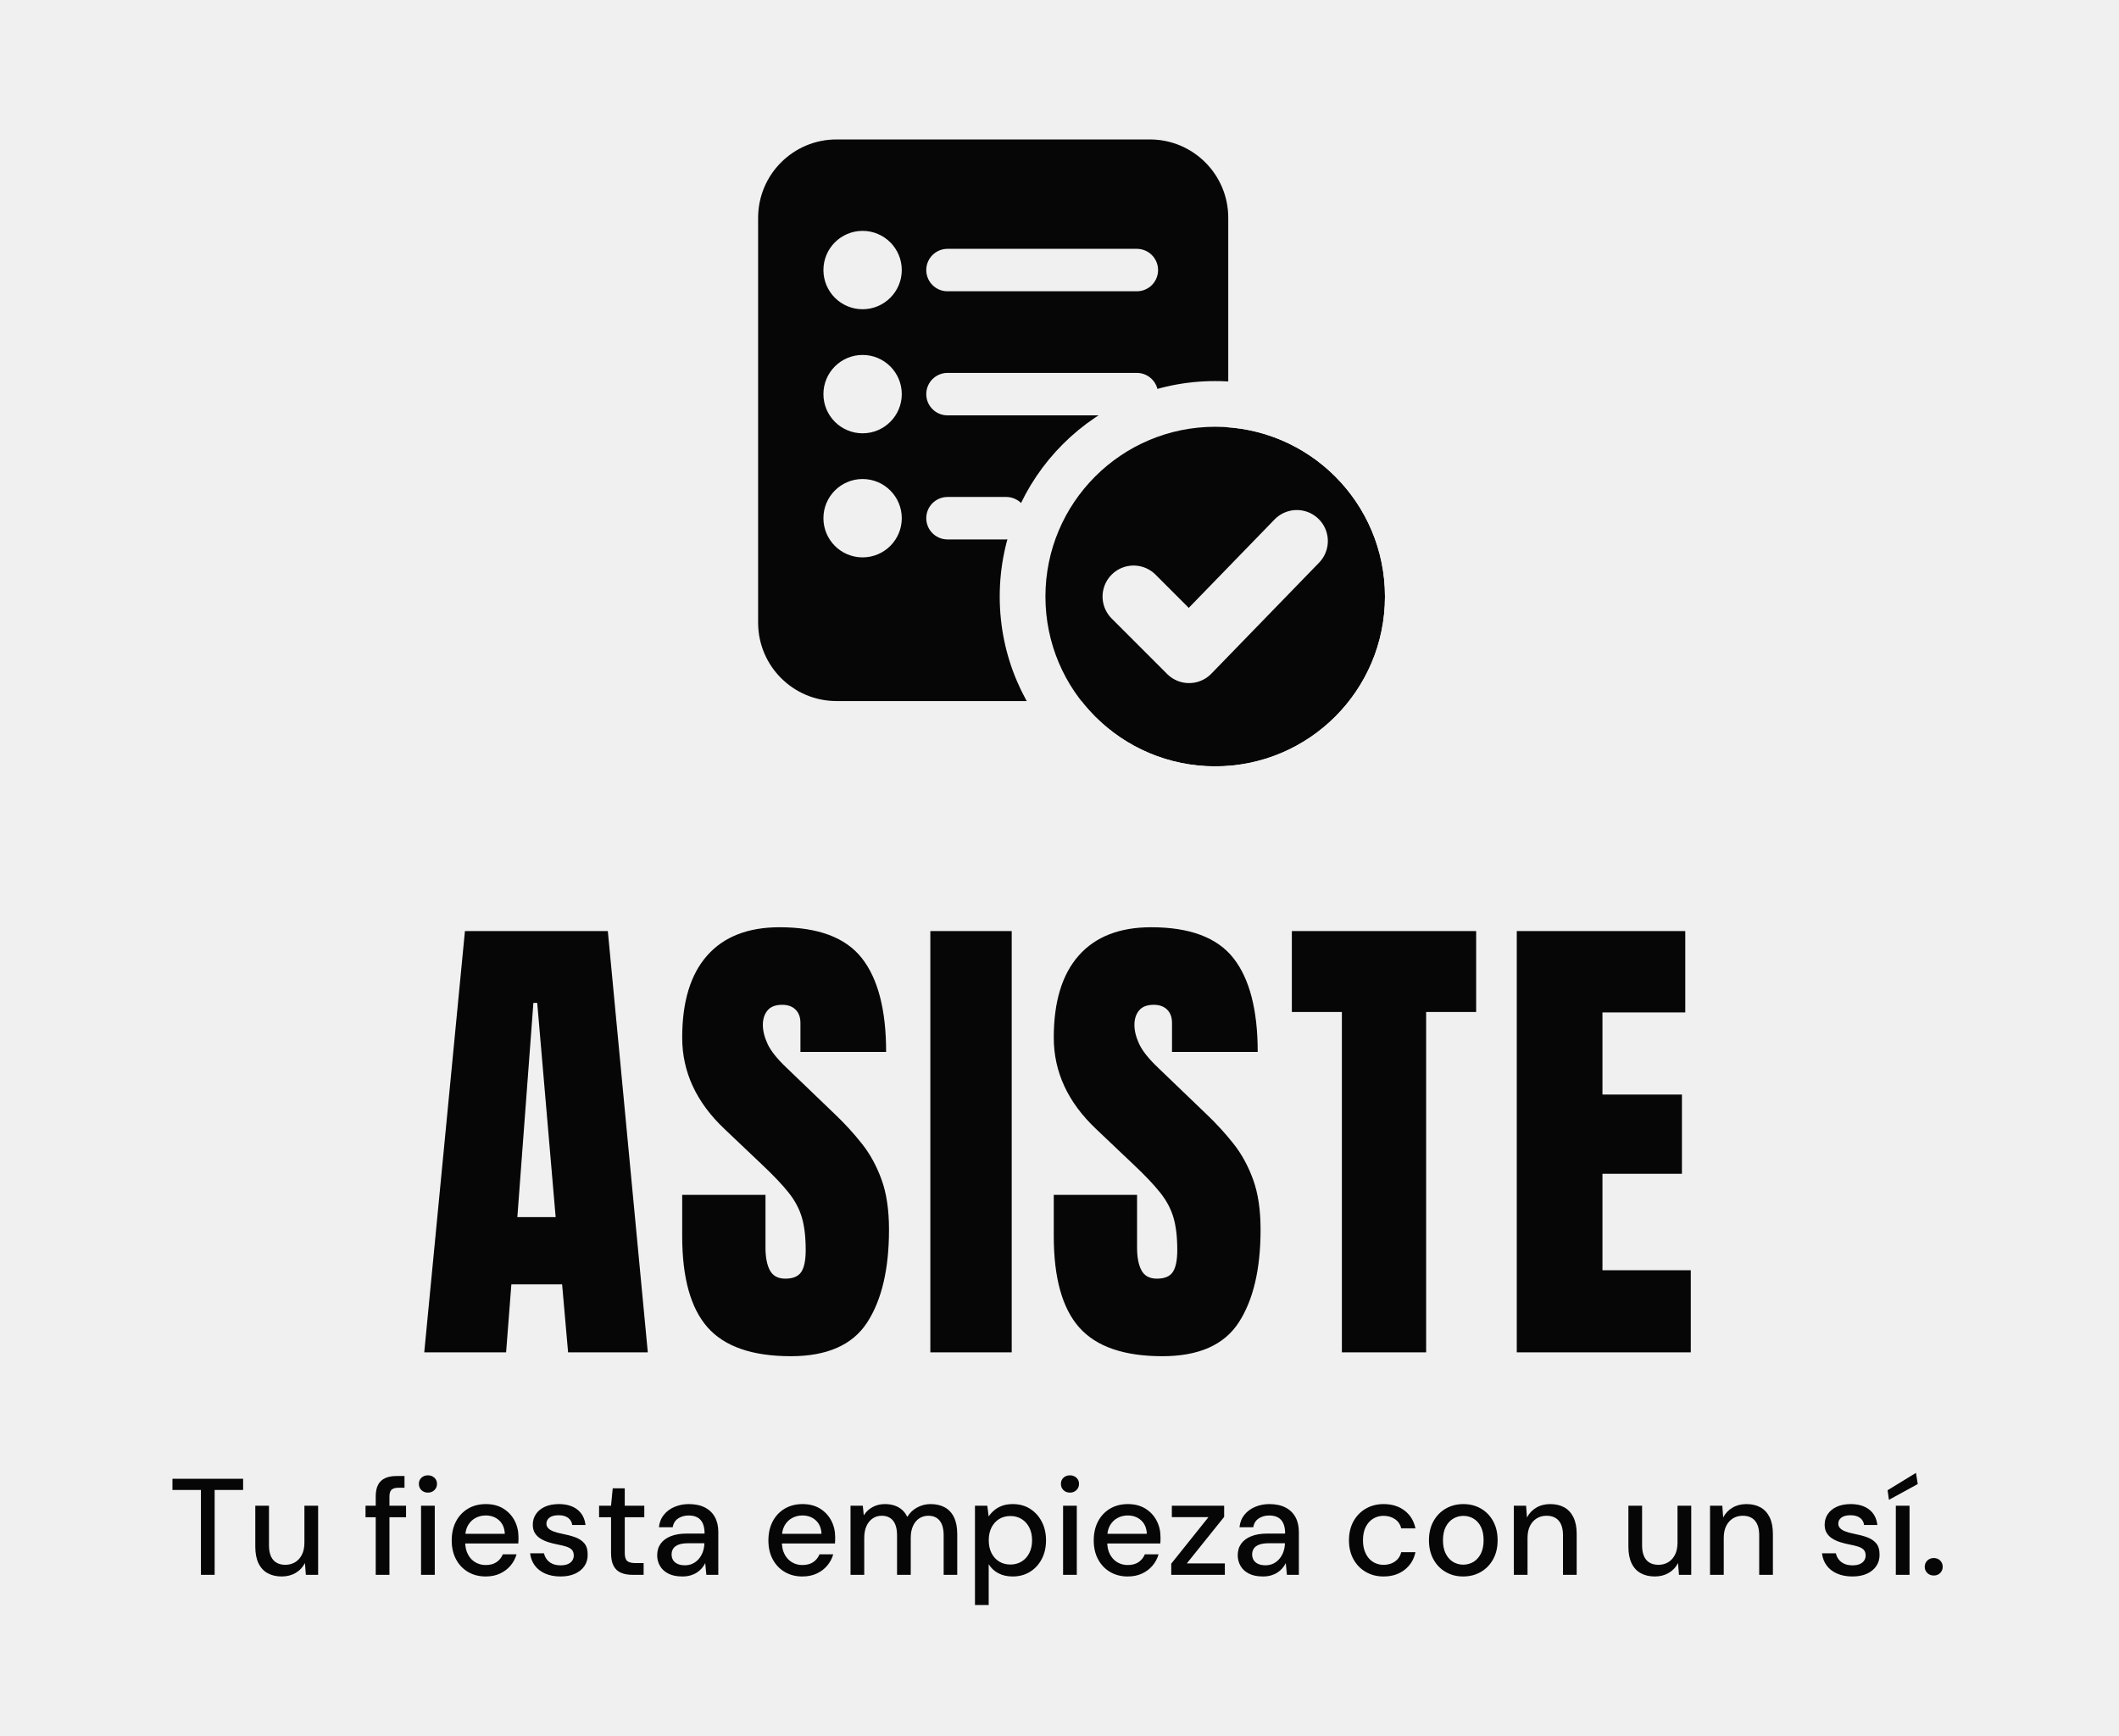
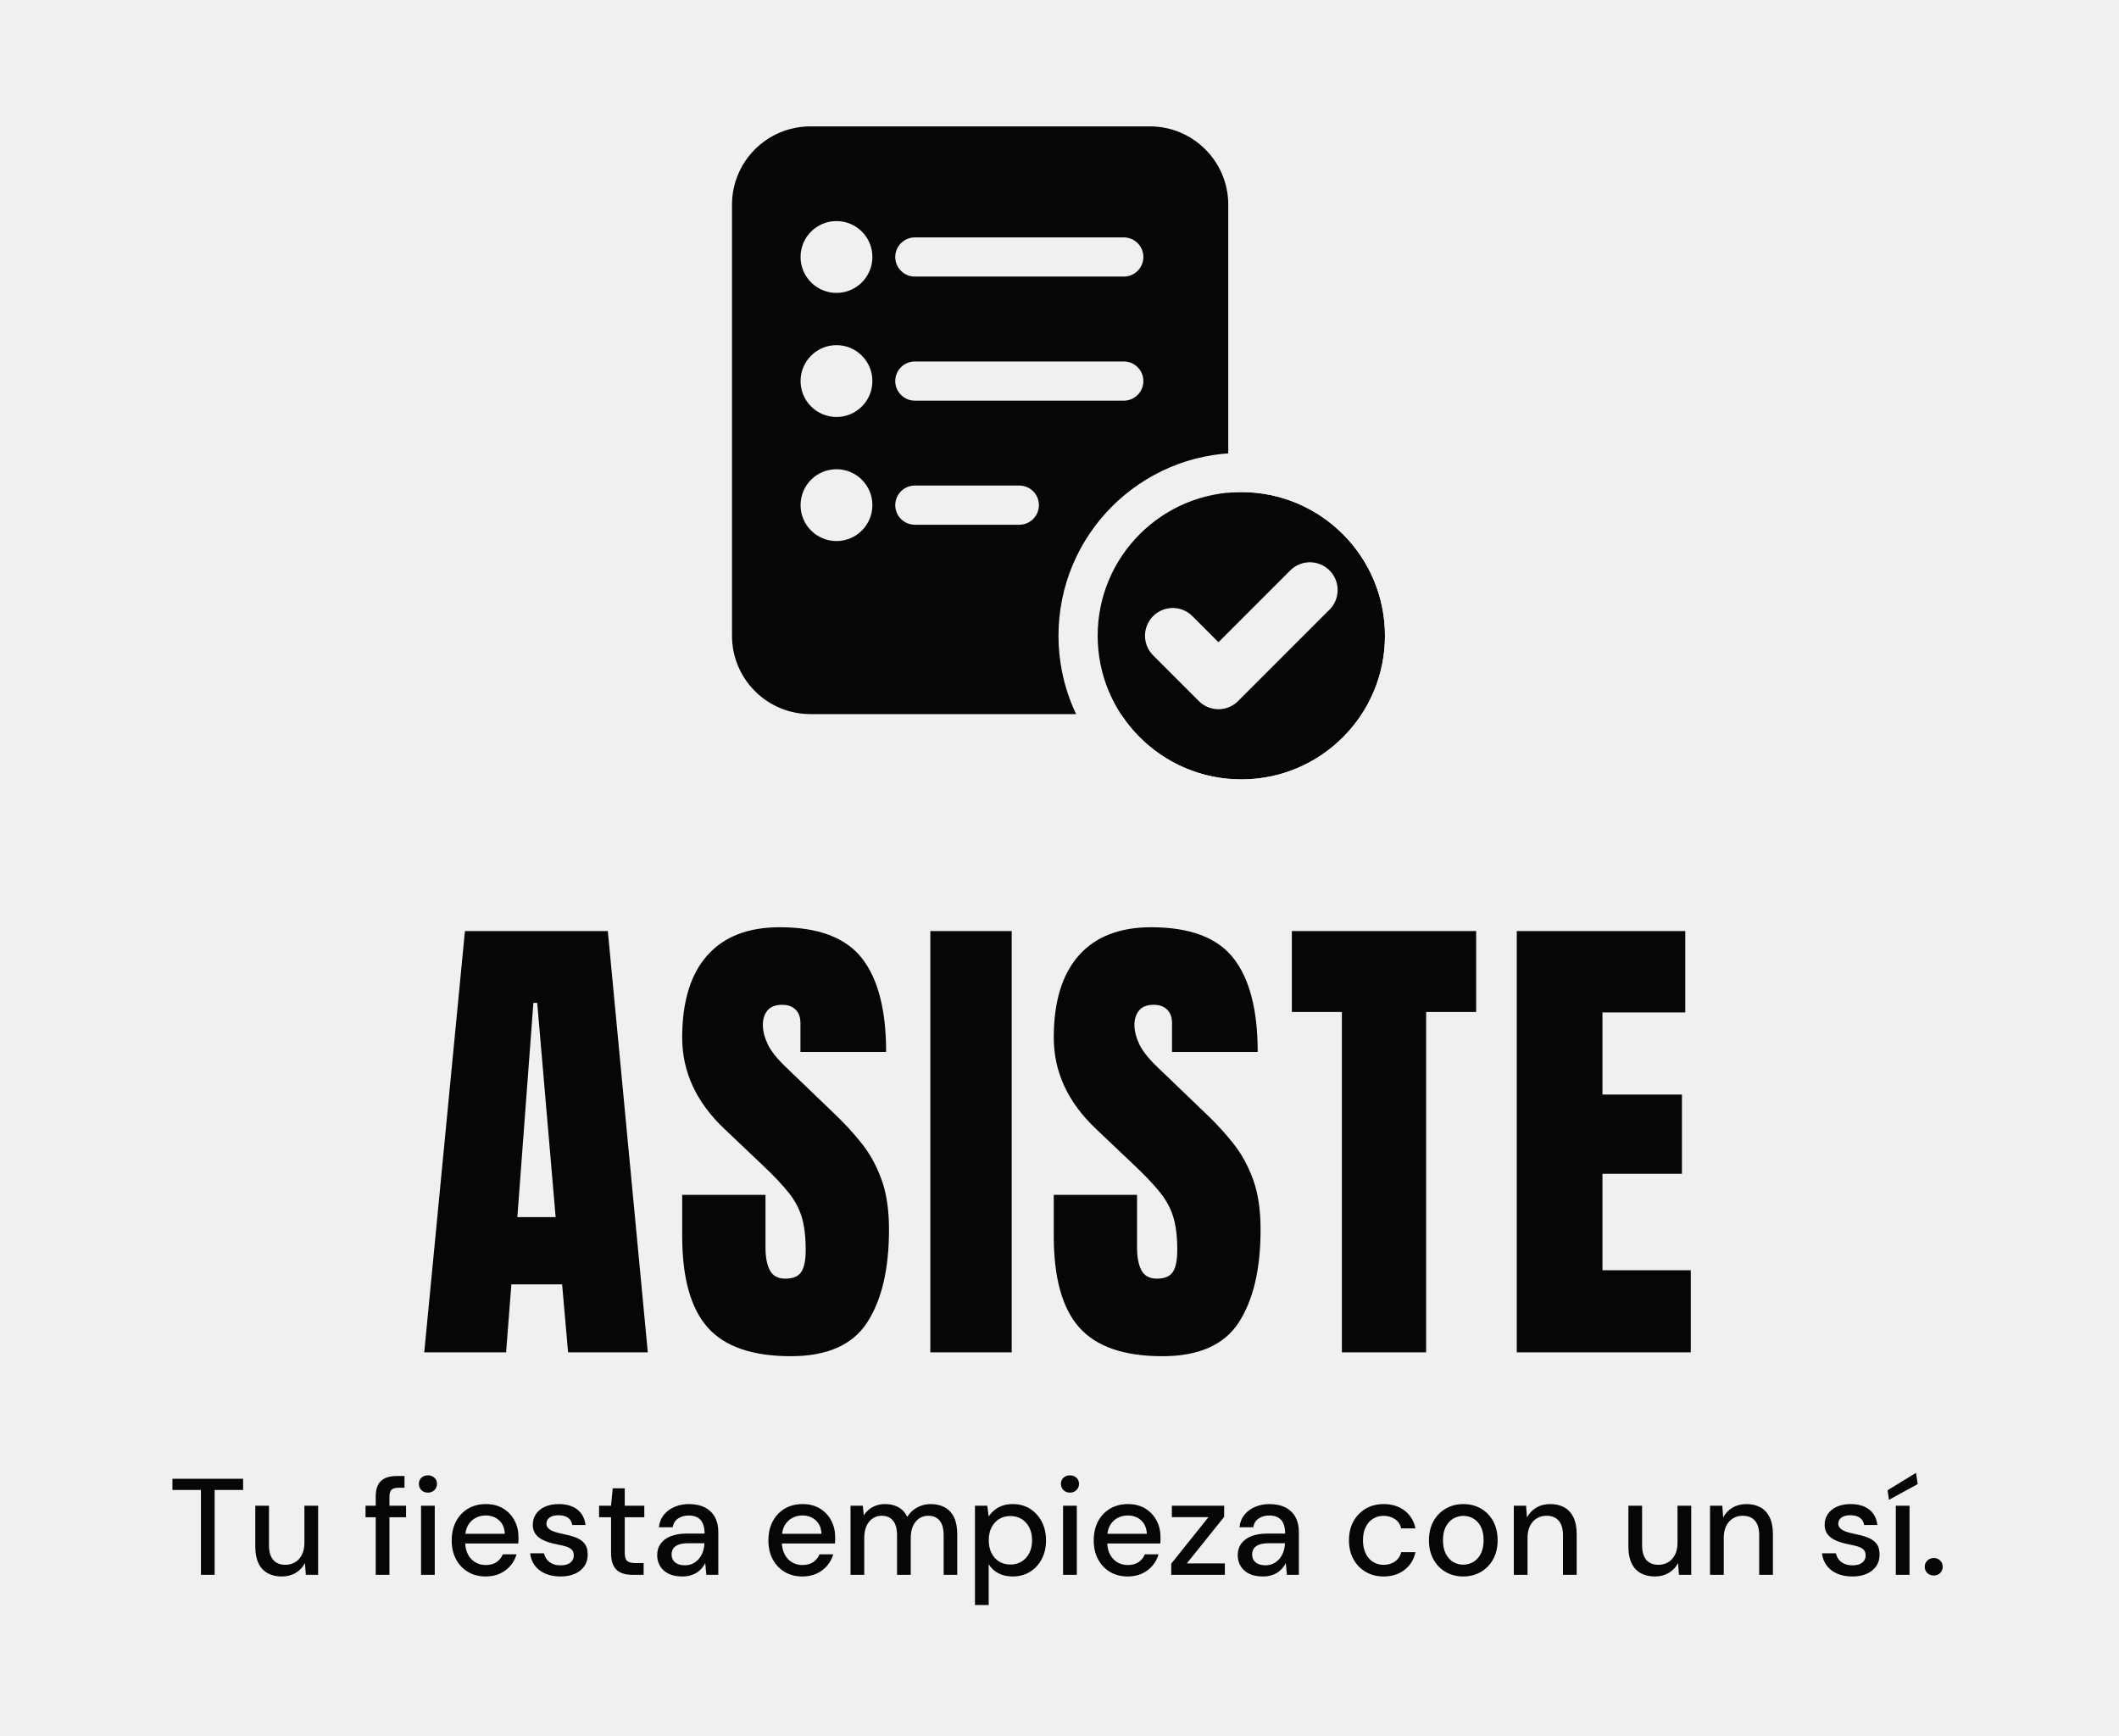
<svg xmlns="http://www.w3.org/2000/svg" viewBox="0 0 503 412" width="503" height="412" role="img" aria-label="Asiste">
  <defs>
    <mask id="v-negro" maskUnits="userSpaceOnUse" x="-10" y="-10" width="120" height="120">
      <rect x="-10" y="-10" width="120" height="120" fill="#fff" />
      <g fill="#000" stroke="#000">
-         <circle cx="20" cy="22" r="5.5" />
-         <circle cx="20" cy="41" r="5.5" />
-         <circle cx="20" cy="60" r="5.5" />
-         <path d="M33,22 H62" fill="none" stroke-width="6.5" stroke-linecap="round" stroke-linejoin="round" />
-         <path d="M33,41 H62" fill="none" stroke-width="6.5" stroke-linecap="round" stroke-linejoin="round" />
-         <path d="M33,60 H42" fill="none" stroke-width="6.5" stroke-linecap="round" stroke-linejoin="round" />
-         <circle cx="74" cy="72" r="32.5" />
+         <circle cx="16" cy="20" r="5" />
+         <circle cx="16" cy="39" r="5" />
+         <circle cx="16" cy="58" r="5" />
+         <path d="M28,20 H60" fill="none" stroke-width="6" stroke-linecap="round" stroke-linejoin="round" />
+         <path d="M28,39 H60" fill="none" stroke-width="6" stroke-linecap="round" stroke-linejoin="round" />
+         <path d="M28,58 H44" fill="none" stroke-width="6" stroke-linecap="round" stroke-linejoin="round" />
+         <circle cx="78" cy="78" r="27.5" />
      </g>
-       <circle cx="74" cy="72" r="26" fill="#fff" />
+       <circle cx="78" cy="78" r="22" fill="#fff" />
      <g fill="#000" stroke="#000">
-         <path d="M61.5,72 L70,80.5 L86.5,63.5" fill="none" stroke-width="9.5" stroke-linecap="round" stroke-linejoin="round" />
+         <path d="M67.5,78 L74.5,85 L88.5,71" fill="none" stroke-width="8.5" stroke-linecap="round" stroke-linejoin="round" />
      </g>
    </mask>
  </defs>
  <g transform="translate(173.76 30.00) scale(1.55)">
    <g fill="#070607" mask="url(#v-negro)">
-       <rect x="4" y="2" width="72" height="86" rx="12" />
-       <circle cx="74" cy="72" r="26" />
+       <rect x="0" y="0" width="76" height="90" rx="12" />
+       <circle cx="78" cy="78" r="22" />
    </g>
  </g>
  <path transform="translate(99.00 321.00)" d="M1.705 0.0 11.364 -100.0H45.284L54.773 0.0H35.852L34.432 -16.136H22.386L21.136 0.0ZM23.807 -32.102H32.898L28.523 -82.955H27.614ZM88.732 0.909Q75.039 0.909 68.987 -5.909Q62.936 -12.727 62.936 -27.614V-37.386H82.709V-24.886Q82.709 -21.42 83.76 -19.46Q84.811 -17.5 87.425 -17.5Q90.152 -17.5 91.203 -19.091Q92.255 -20.682 92.255 -24.318Q92.255 -28.92 91.345 -32.017Q90.436 -35.114 88.192 -37.926Q85.948 -40.739 81.97 -44.489L72.993 -53.011Q62.936 -62.5 62.936 -74.716Q62.936 -87.5 68.874 -94.205Q74.811 -100.909 86.061 -100.909Q99.811 -100.909 105.578 -93.58Q111.345 -86.25 111.345 -71.307H91.005V-78.182Q91.005 -80.227 89.84 -81.364Q88.675 -82.5 86.686 -82.5Q84.3 -82.5 83.192 -81.165Q82.084 -79.83 82.084 -77.727Q82.084 -75.625 83.22 -73.182Q84.357 -70.739 87.709 -67.557L99.243 -56.477Q102.709 -53.182 105.607 -49.517Q108.505 -45.852 110.266 -40.994Q112.027 -36.136 112.027 -29.148Q112.027 -15.057 106.828 -7.074Q101.63 0.909 88.732 0.909ZM121.839 0.0V-100.0H141.157V0.0ZM176.934 0.909Q163.241 0.909 157.19 -5.909Q151.139 -12.727 151.139 -27.614V-37.386H170.911V-24.886Q170.911 -21.42 171.962 -19.46Q173.014 -17.5 175.627 -17.5Q178.355 -17.5 179.406 -19.091Q180.457 -20.682 180.457 -24.318Q180.457 -28.92 179.548 -32.017Q178.639 -35.114 176.394 -37.926Q174.15 -40.739 170.173 -44.489L161.195 -53.011Q151.139 -62.5 151.139 -74.716Q151.139 -87.5 157.076 -94.205Q163.014 -100.909 174.264 -100.909Q188.014 -100.909 193.781 -93.58Q199.548 -86.25 199.548 -71.307H179.207V-78.182Q179.207 -80.227 178.042 -81.364Q176.877 -82.5 174.889 -82.5Q172.502 -82.5 171.394 -81.165Q170.286 -79.83 170.286 -77.727Q170.286 -75.625 171.423 -73.182Q172.559 -70.739 175.911 -67.557L187.445 -56.477Q190.911 -53.182 193.809 -49.517Q196.707 -45.852 198.468 -40.994Q200.23 -36.136 200.23 -29.148Q200.23 -15.057 195.031 -7.074Q189.832 0.909 176.934 0.909ZM219.53 0.0V-80.795H207.655V-100.0H251.405V-80.795H239.53V0.0ZM261.045 0.0V-100.0H301.045V-80.682H281.386V-61.193H300.25V-42.386H281.386V-19.489H302.352V0.0Z" fill="#070607" />
  <path transform="translate(40.00 373.80) scale(1.2)" d="M6.414 0.0V-16.788H0.78V-19.0H14.758V-16.788H9.124V0.0ZM22.393 0.326Q20.79 0.326 19.612 -0.321Q18.434 -0.967 17.8 -2.281Q17.167 -3.595 17.167 -5.566V-13.667H19.876V-5.851Q19.876 -3.926 20.708 -2.954Q21.54 -1.983 23.126 -1.983Q24.197 -1.983 25.048 -2.495Q25.899 -3.008 26.391 -3.983Q26.883 -4.957 26.883 -6.366V-13.667H29.597V0.0H27.17L26.989 -2.332Q26.363 -1.098 25.162 -0.386Q23.96 0.326 22.393 0.326ZM40.99 0.0V-15.518Q40.99 -16.945 41.469 -17.831Q41.948 -18.716 42.868 -19.129Q43.788 -19.543 45.095 -19.543H46.683V-17.224H45.52Q44.547 -17.224 44.126 -16.834Q43.704 -16.444 43.704 -15.477V0.0ZM38.973 -11.385V-13.667H46.988V-11.385ZM49.956 0.0V-13.667H52.67V0.0ZM51.316 -16.26Q50.537 -16.26 50.032 -16.753Q49.527 -17.245 49.527 -17.989Q49.527 -18.737 50.032 -19.208Q50.537 -19.679 51.316 -19.679Q52.077 -19.679 52.593 -19.208Q53.11 -18.737 53.11 -17.989Q53.11 -17.245 52.593 -16.753Q52.077 -16.26 51.316 -16.26ZM62.739 0.326Q60.774 0.326 59.259 -0.565Q57.743 -1.455 56.882 -3.059Q56.022 -4.663 56.022 -6.793Q56.022 -8.955 56.872 -10.568Q57.722 -12.181 59.246 -13.087Q60.769 -13.992 62.779 -13.992Q64.792 -13.992 66.232 -13.102Q67.673 -12.211 68.451 -10.735Q69.228 -9.258 69.228 -7.467Q69.228 -7.195 69.226 -6.884Q69.223 -6.573 69.191 -6.198H58.016V-8.112H66.524Q66.451 -9.817 65.391 -10.779Q64.331 -11.741 62.744 -11.741Q61.654 -11.741 60.727 -11.244Q59.8 -10.748 59.241 -9.781Q58.682 -8.815 58.682 -7.353V-6.583Q58.682 -5.073 59.238 -4.034Q59.794 -2.995 60.716 -2.466Q61.637 -1.936 62.729 -1.936Q64.038 -1.936 64.882 -2.505Q65.725 -3.074 66.128 -4.051H68.845Q68.487 -2.803 67.65 -1.813Q66.812 -0.824 65.576 -0.249Q64.34 0.326 62.739 0.326ZM77.556 0.326Q75.813 0.326 74.508 -0.249Q73.203 -0.824 72.447 -1.857Q71.691 -2.889 71.53 -4.259H74.278Q74.418 -3.612 74.819 -3.068Q75.22 -2.524 75.907 -2.2Q76.594 -1.876 77.558 -1.876Q78.449 -1.876 79.023 -2.136Q79.597 -2.396 79.881 -2.836Q80.165 -3.277 80.165 -3.793Q80.165 -4.548 79.791 -4.947Q79.418 -5.346 78.7 -5.576Q77.983 -5.807 76.97 -5.998Q76.04 -6.174 75.156 -6.453Q74.272 -6.732 73.574 -7.17Q72.876 -7.607 72.467 -8.275Q72.058 -8.943 72.058 -9.905Q72.058 -11.085 72.68 -12.011Q73.301 -12.938 74.456 -13.465Q75.61 -13.992 77.197 -13.992Q79.473 -13.992 80.863 -12.917Q82.252 -11.841 82.486 -9.861H79.859Q79.734 -10.766 79.037 -11.276Q78.34 -11.786 77.173 -11.786Q75.989 -11.786 75.372 -11.321Q74.755 -10.856 74.755 -10.106Q74.755 -9.613 75.107 -9.231Q75.458 -8.849 76.156 -8.584Q76.854 -8.32 77.858 -8.12Q79.286 -7.846 80.422 -7.443Q81.558 -7.039 82.242 -6.248Q82.925 -5.456 82.918 -3.988Q82.939 -2.705 82.274 -1.73Q81.61 -0.755 80.409 -0.215Q79.208 0.326 77.556 0.326ZM91.756 0.0Q90.47 0.0 89.517 -0.402Q88.564 -0.805 88.051 -1.757Q87.539 -2.708 87.539 -4.335V-11.385H85.174V-13.667H87.539L87.872 -17.113H90.252V-13.667H94.118V-11.385H90.253V-4.325Q90.253 -3.159 90.734 -2.739Q91.215 -2.319 92.418 -2.319H93.985V0.0ZM101.645 0.326Q99.967 0.326 98.858 -0.247Q97.749 -0.82 97.207 -1.779Q96.665 -2.739 96.665 -3.865Q96.665 -5.212 97.36 -6.169Q98.054 -7.125 99.363 -7.641Q100.671 -8.158 102.505 -8.158H106.043Q106.043 -9.357 105.696 -10.147Q105.349 -10.938 104.652 -11.337Q103.955 -11.736 102.905 -11.736Q101.688 -11.736 100.81 -11.147Q99.932 -10.559 99.729 -9.412H97.011Q97.169 -10.869 97.996 -11.886Q98.822 -12.904 100.121 -13.448Q101.42 -13.992 102.91 -13.992Q104.812 -13.992 106.117 -13.315Q107.421 -12.638 108.089 -11.405Q108.757 -10.173 108.757 -8.477V0.0H106.392L106.172 -2.318Q105.896 -1.76 105.477 -1.278Q105.058 -0.796 104.504 -0.44Q103.95 -0.084 103.238 0.121Q102.526 0.326 101.645 0.326ZM102.156 -1.886Q103.034 -1.886 103.736 -2.238Q104.439 -2.59 104.94 -3.199Q105.442 -3.808 105.708 -4.574Q105.973 -5.34 105.998 -6.172V-6.244H102.766Q101.603 -6.244 100.88 -5.961Q100.157 -5.677 99.838 -5.18Q99.518 -4.682 99.518 -4.039Q99.518 -3.377 99.827 -2.892Q100.135 -2.406 100.729 -2.146Q101.323 -1.886 102.156 -1.886ZM125.385 0.326Q123.42 0.326 121.904 -0.565Q120.389 -1.455 119.528 -3.059Q118.667 -4.663 118.667 -6.793Q118.667 -8.955 119.517 -10.568Q120.367 -12.181 121.891 -13.087Q123.415 -13.992 125.424 -13.992Q127.437 -13.992 128.878 -13.102Q130.319 -12.211 131.097 -10.735Q131.874 -9.258 131.874 -7.467Q131.874 -7.195 131.872 -6.884Q131.869 -6.573 131.837 -6.198H120.662V-8.112H129.17Q129.097 -9.817 128.037 -10.779Q126.977 -11.741 125.39 -11.741Q124.299 -11.741 123.373 -11.244Q122.446 -10.748 121.887 -9.781Q121.327 -8.815 121.327 -7.353V-6.583Q121.327 -5.073 121.884 -4.034Q122.44 -2.995 123.361 -2.466Q124.282 -1.936 125.375 -1.936Q126.684 -1.936 127.527 -2.505Q128.371 -3.074 128.773 -4.051H131.49Q131.133 -2.803 130.295 -1.813Q129.458 -0.824 128.222 -0.249Q126.986 0.326 125.385 0.326ZM134.911 0.0V-13.667H137.338L137.533 -11.758Q138.185 -12.807 139.272 -13.4Q140.359 -13.992 141.704 -13.992Q142.745 -13.992 143.592 -13.715Q144.439 -13.437 145.087 -12.873Q145.734 -12.309 146.138 -11.455Q146.864 -12.661 148.097 -13.326Q149.33 -13.992 150.736 -13.992Q152.389 -13.992 153.573 -13.337Q154.757 -12.683 155.389 -11.365Q156.021 -10.048 156.021 -8.08V0.0H153.334V-7.806Q153.334 -9.721 152.553 -10.702Q151.773 -11.684 150.301 -11.684Q149.299 -11.684 148.51 -11.166Q147.722 -10.648 147.273 -9.67Q146.823 -8.692 146.823 -7.274V0.0H144.114V-7.806Q144.114 -9.721 143.333 -10.702Q142.552 -11.684 141.07 -11.684Q140.099 -11.684 139.314 -11.166Q138.53 -10.648 138.077 -9.67Q137.625 -8.692 137.625 -7.274V0.0ZM159.529 5.971V-13.667H161.967L162.238 -11.551Q162.671 -12.193 163.321 -12.751Q163.971 -13.31 164.885 -13.651Q165.8 -13.992 166.997 -13.992Q168.962 -13.992 170.438 -13.054Q171.913 -12.116 172.748 -10.5Q173.584 -8.885 173.584 -6.801Q173.584 -4.747 172.744 -3.133Q171.904 -1.52 170.419 -0.597Q168.934 0.326 166.983 0.326Q165.373 0.326 164.155 -0.313Q162.937 -0.952 162.244 -2.103V5.971ZM166.543 -2.035Q167.79 -2.035 168.76 -2.634Q169.73 -3.233 170.278 -4.312Q170.826 -5.391 170.826 -6.828Q170.826 -8.267 170.278 -9.347Q169.73 -10.428 168.76 -11.03Q167.79 -11.631 166.543 -11.631Q165.273 -11.631 164.303 -11.03Q163.333 -10.428 162.793 -9.349Q162.254 -8.27 162.254 -6.833Q162.254 -5.395 162.793 -4.315Q163.333 -3.235 164.303 -2.635Q165.273 -2.035 166.543 -2.035ZM176.958 0.0V-13.667H179.672V0.0ZM178.317 -16.26Q177.539 -16.26 177.034 -16.753Q176.528 -17.245 176.528 -17.989Q176.528 -18.737 177.034 -19.208Q177.539 -19.679 178.317 -19.679Q179.079 -19.679 179.595 -19.208Q180.111 -18.737 180.111 -17.989Q180.111 -17.245 179.595 -16.753Q179.079 -16.26 178.317 -16.26ZM189.741 0.326Q187.775 0.326 186.26 -0.565Q184.745 -1.455 183.884 -3.059Q183.023 -4.663 183.023 -6.793Q183.023 -8.955 183.873 -10.568Q184.723 -12.181 186.247 -13.087Q187.771 -13.992 189.78 -13.992Q191.793 -13.992 193.234 -13.102Q194.675 -12.211 195.452 -10.735Q196.23 -9.258 196.23 -7.467Q196.23 -7.195 196.227 -6.884Q196.225 -6.573 196.193 -6.198H185.018V-8.112H193.526Q193.452 -9.817 192.392 -10.779Q191.332 -11.741 189.746 -11.741Q188.655 -11.741 187.728 -11.244Q186.802 -10.748 186.242 -9.781Q185.683 -8.815 185.683 -7.353V-6.583Q185.683 -5.073 186.24 -4.034Q186.796 -2.995 187.717 -2.466Q188.638 -1.936 189.731 -1.936Q191.039 -1.936 191.883 -2.505Q192.727 -3.074 193.129 -4.051H195.846Q195.489 -2.803 194.651 -1.813Q193.813 -0.824 192.577 -0.249Q191.342 0.326 189.741 0.326ZM198.354 0.0V-2.207L205.72 -11.412H198.474V-13.667H208.822V-11.459L201.43 -2.254H208.957V0.0ZM216.486 0.326Q214.808 0.326 213.699 -0.247Q212.591 -0.82 212.049 -1.779Q211.506 -2.739 211.506 -3.865Q211.506 -5.212 212.201 -6.169Q212.896 -7.125 214.204 -7.641Q215.513 -8.158 217.346 -8.158H220.885Q220.885 -9.357 220.537 -10.147Q220.19 -10.938 219.494 -11.337Q218.797 -11.736 217.746 -11.736Q216.529 -11.736 215.651 -11.147Q214.773 -10.559 214.571 -9.412H211.852Q212.011 -10.869 212.837 -11.886Q213.663 -12.904 214.962 -13.448Q216.261 -13.992 217.751 -13.992Q219.654 -13.992 220.958 -13.315Q222.263 -12.638 222.931 -11.405Q223.599 -10.173 223.599 -8.477V0.0H221.234L221.013 -2.318Q220.738 -1.76 220.318 -1.278Q219.899 -0.796 219.345 -0.44Q218.792 -0.084 218.08 0.121Q217.368 0.326 216.486 0.326ZM216.997 -1.886Q217.875 -1.886 218.578 -2.238Q219.281 -2.59 219.782 -3.199Q220.283 -3.808 220.549 -4.574Q220.815 -5.34 220.84 -6.172V-6.244H217.608Q216.445 -6.244 215.722 -5.961Q214.999 -5.677 214.679 -5.18Q214.359 -4.682 214.359 -4.039Q214.359 -3.377 214.668 -2.892Q214.977 -2.406 215.571 -2.146Q216.165 -1.886 216.997 -1.886ZM240.358 0.326Q238.382 0.326 236.829 -0.578Q235.276 -1.481 234.392 -3.092Q233.509 -4.702 233.509 -6.813Q233.509 -8.962 234.392 -10.57Q235.276 -12.178 236.829 -13.085Q238.382 -13.992 240.363 -13.992Q242.849 -13.992 244.527 -12.695Q246.205 -11.398 246.661 -9.186H243.843Q243.576 -10.361 242.608 -11.015Q241.641 -11.669 240.331 -11.669Q239.23 -11.669 238.309 -11.117Q237.388 -10.566 236.835 -9.489Q236.282 -8.412 236.282 -6.833Q236.282 -5.662 236.604 -4.753Q236.925 -3.844 237.478 -3.225Q238.032 -2.606 238.771 -2.291Q239.51 -1.976 240.331 -1.976Q241.215 -1.976 241.935 -2.269Q242.655 -2.563 243.159 -3.126Q243.663 -3.69 243.843 -4.48H246.661Q246.211 -2.319 244.524 -0.997Q242.836 0.326 240.358 0.326ZM256.093 0.326Q254.167 0.326 252.632 -0.566Q251.097 -1.457 250.215 -3.072Q249.333 -4.687 249.333 -6.826Q249.333 -8.992 250.226 -10.602Q251.119 -12.213 252.665 -13.103Q254.21 -13.992 256.136 -13.992Q258.089 -13.992 259.62 -13.103Q261.152 -12.213 262.034 -10.606Q262.916 -8.999 262.916 -6.827Q262.916 -4.682 262.023 -3.07Q261.13 -1.457 259.588 -0.566Q258.046 0.326 256.093 0.326ZM256.102 -2.008Q257.2 -2.008 258.114 -2.546Q259.029 -3.085 259.586 -4.165Q260.142 -5.245 260.142 -6.835Q260.142 -8.447 259.597 -9.515Q259.052 -10.583 258.14 -11.121Q257.229 -11.659 256.14 -11.659Q255.075 -11.659 254.15 -11.121Q253.226 -10.583 252.666 -9.513Q252.107 -8.443 252.107 -6.831Q252.107 -5.243 252.663 -4.164Q253.22 -3.085 254.125 -2.546Q255.031 -2.008 256.102 -2.008ZM266.119 0.0V-13.667H268.547L268.72 -11.34Q269.359 -12.569 270.553 -13.28Q271.748 -13.992 273.315 -13.992Q274.938 -13.992 276.105 -13.341Q277.272 -12.689 277.914 -11.377Q278.555 -10.064 278.555 -8.09V0.0H275.846V-7.815Q275.846 -9.721 275.007 -10.702Q274.168 -11.684 272.579 -11.684Q271.513 -11.684 270.665 -11.169Q269.817 -10.655 269.325 -9.684Q268.834 -8.713 268.834 -7.299V0.0ZM294.012 0.326Q292.409 0.326 291.231 -0.321Q290.053 -0.967 289.419 -2.281Q288.785 -3.595 288.785 -5.566V-13.667H291.494V-5.851Q291.494 -3.926 292.327 -2.954Q293.159 -1.983 294.745 -1.983Q295.816 -1.983 296.667 -2.495Q297.518 -3.008 298.009 -3.983Q298.501 -4.957 298.501 -6.366V-13.667H301.216V0.0H298.788L298.608 -2.332Q297.982 -1.098 296.78 -0.386Q295.579 0.326 294.012 0.326ZM304.934 0.0V-13.667H307.361L307.535 -11.34Q308.173 -12.569 309.368 -13.28Q310.562 -13.992 312.129 -13.992Q313.752 -13.992 314.92 -13.341Q316.087 -12.689 316.728 -11.377Q317.37 -10.064 317.37 -8.09V0.0H314.66V-7.815Q314.66 -9.721 313.821 -10.702Q312.982 -11.684 311.394 -11.684Q310.327 -11.684 309.479 -11.169Q308.632 -10.655 308.14 -9.684Q307.648 -8.713 307.648 -7.299V0.0ZM333.106 0.326Q331.363 0.326 330.058 -0.249Q328.753 -0.824 327.997 -1.857Q327.241 -2.889 327.08 -4.259H329.828Q329.968 -3.612 330.369 -3.068Q330.77 -2.524 331.457 -2.2Q332.144 -1.876 333.108 -1.876Q333.999 -1.876 334.573 -2.136Q335.147 -2.396 335.431 -2.836Q335.715 -3.277 335.715 -3.793Q335.715 -4.548 335.341 -4.947Q334.968 -5.346 334.25 -5.576Q333.533 -5.807 332.52 -5.998Q331.59 -6.174 330.706 -6.453Q329.822 -6.732 329.124 -7.17Q328.426 -7.607 328.017 -8.275Q327.608 -8.943 327.608 -9.905Q327.608 -11.085 328.23 -12.011Q328.851 -12.938 330.006 -13.465Q331.16 -13.992 332.747 -13.992Q335.023 -13.992 336.413 -12.917Q337.802 -11.841 338.036 -9.861H335.409Q335.284 -10.766 334.587 -11.276Q333.89 -11.786 332.723 -11.786Q331.539 -11.786 330.922 -11.321Q330.305 -10.856 330.305 -10.106Q330.305 -9.613 330.657 -9.231Q331.008 -8.849 331.706 -8.584Q332.404 -8.32 333.408 -8.12Q334.836 -7.846 335.972 -7.443Q337.108 -7.039 337.792 -6.248Q338.475 -5.456 338.468 -3.988Q338.489 -2.705 337.824 -1.73Q337.16 -0.755 335.959 -0.215Q334.758 0.326 333.106 0.326ZM341.685 0.0V-13.667H344.399V0.0ZM340.327 -14.834 340.055 -16.727 345.672 -20.165 346.025 -17.952ZM349.193 0.136Q348.415 0.136 347.91 -0.365Q347.405 -0.865 347.405 -1.586Q347.405 -2.317 347.91 -2.818Q348.415 -3.318 349.193 -3.318Q349.977 -3.318 350.468 -2.818Q350.96 -2.317 350.96 -1.586Q350.96 -0.865 350.468 -0.365Q349.977 0.136 349.193 0.136Z" fill="#070607" />
</svg>
